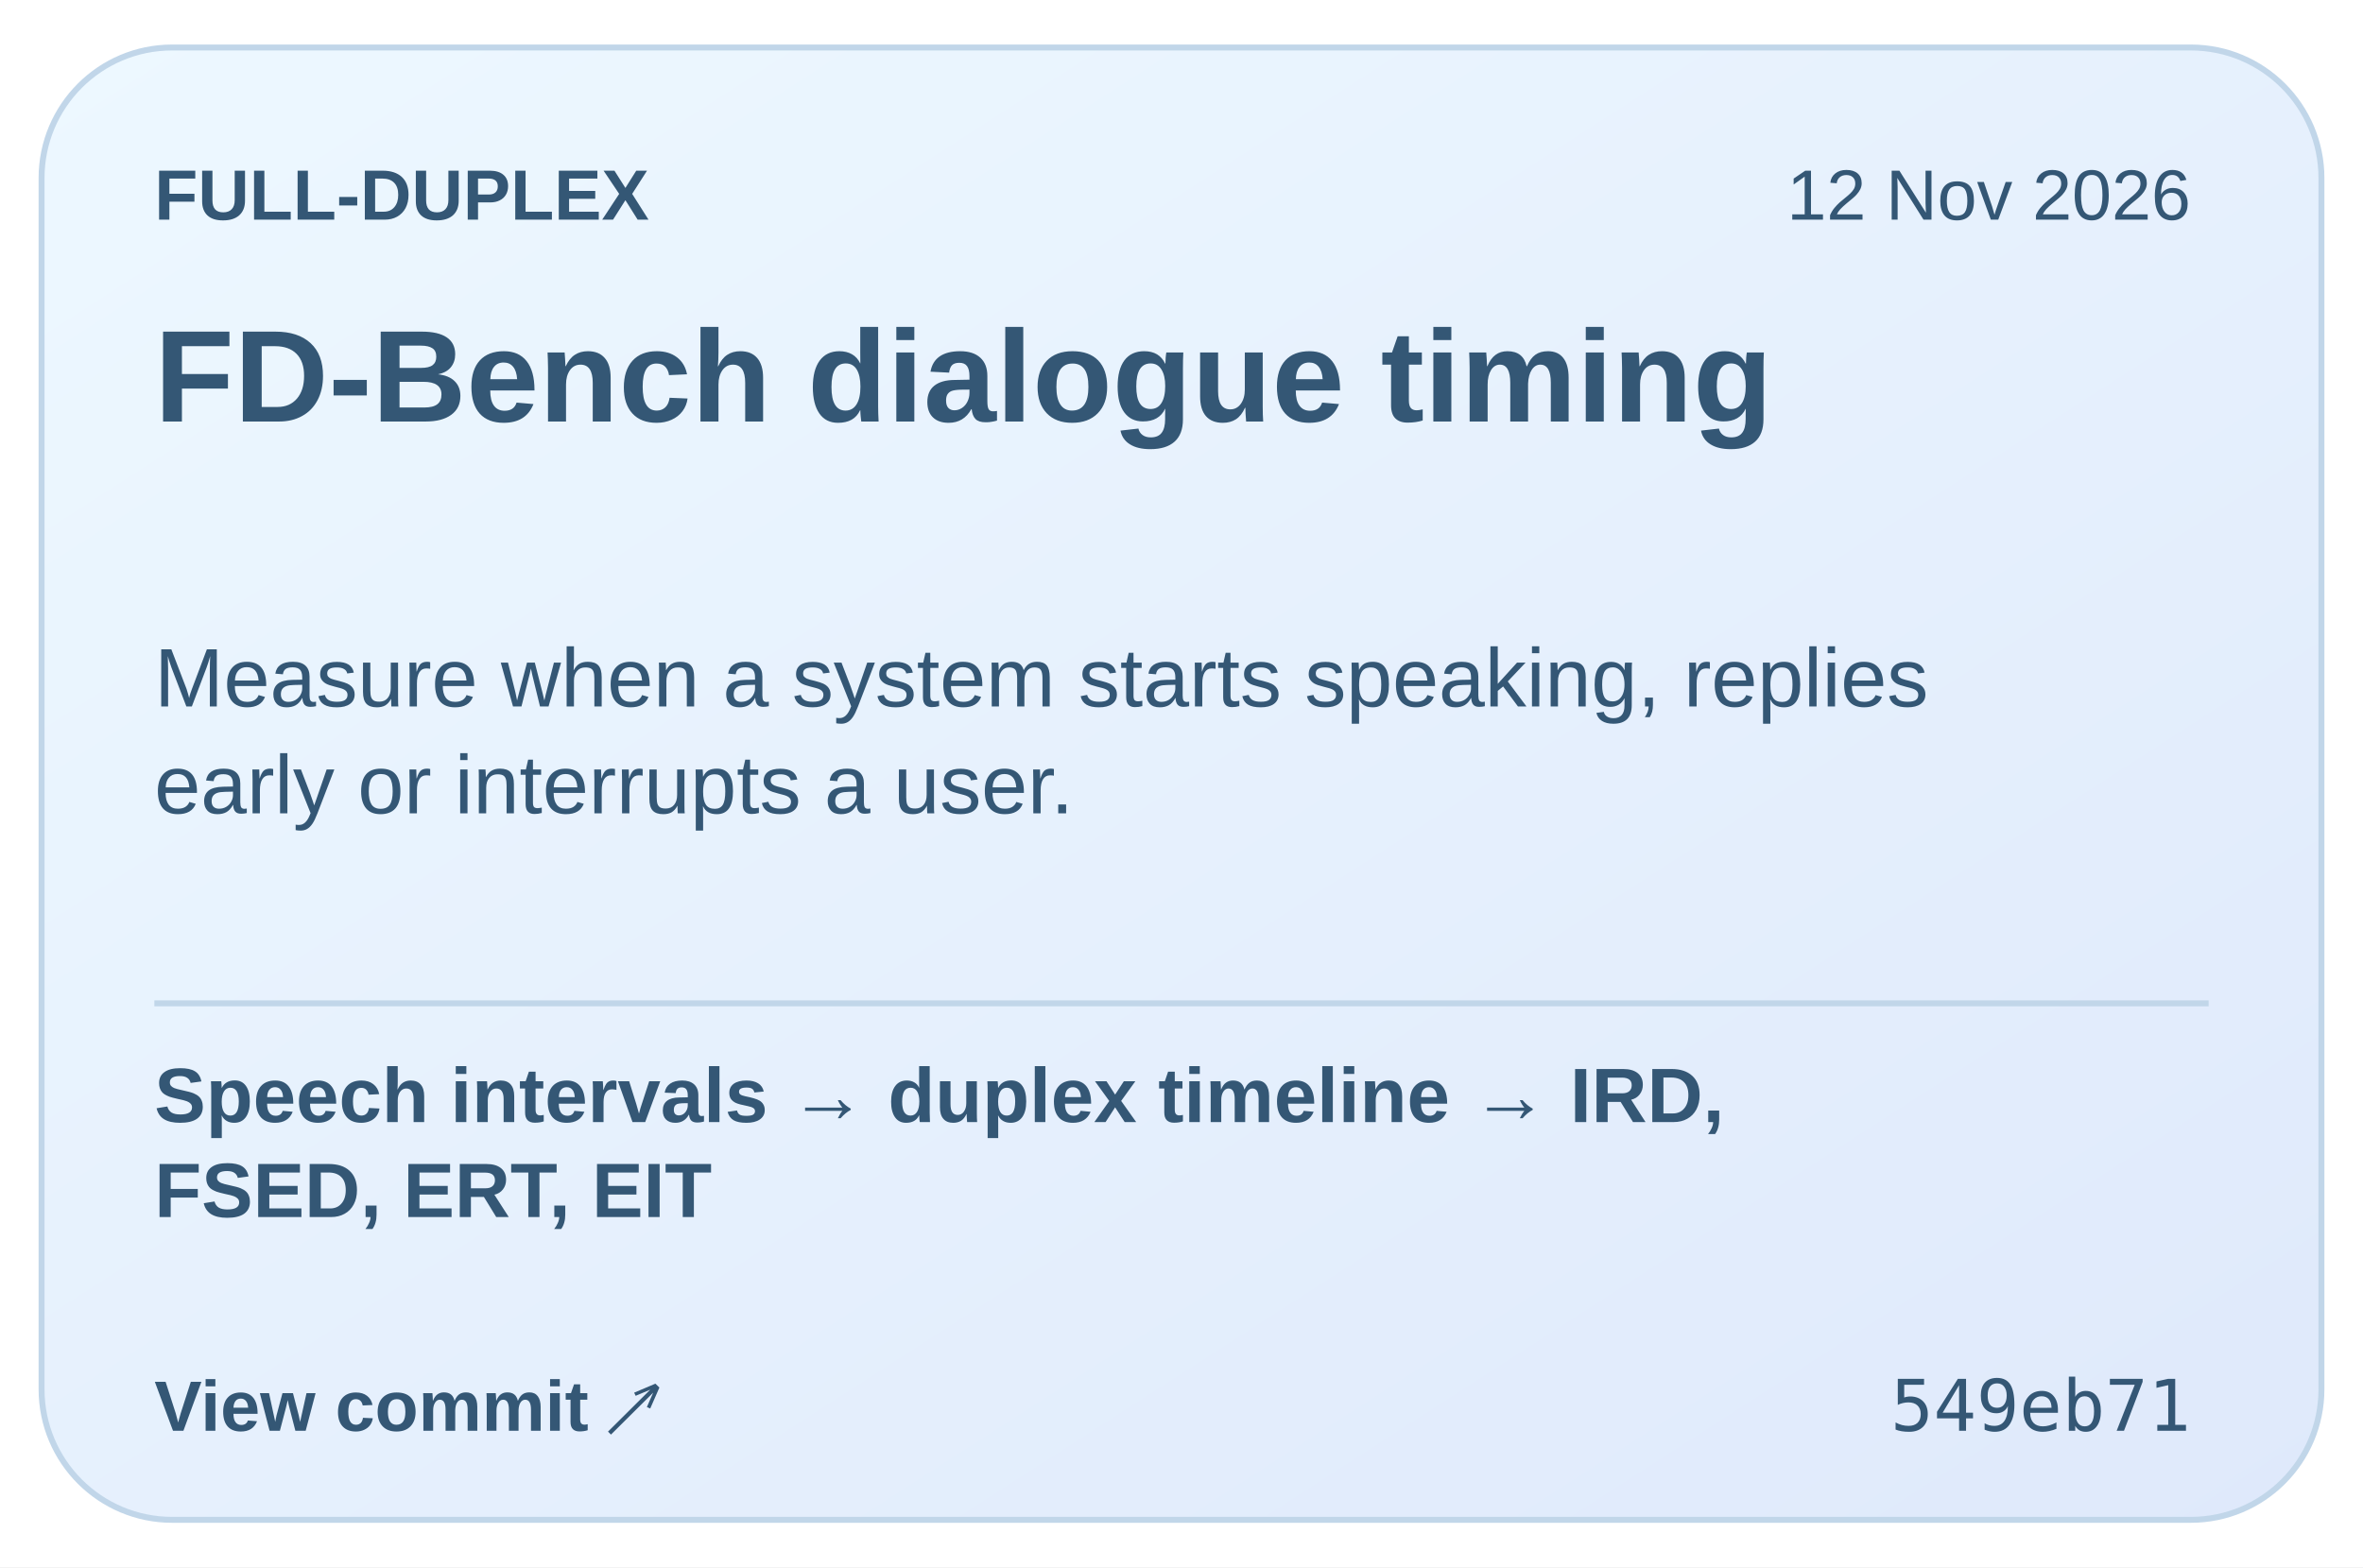
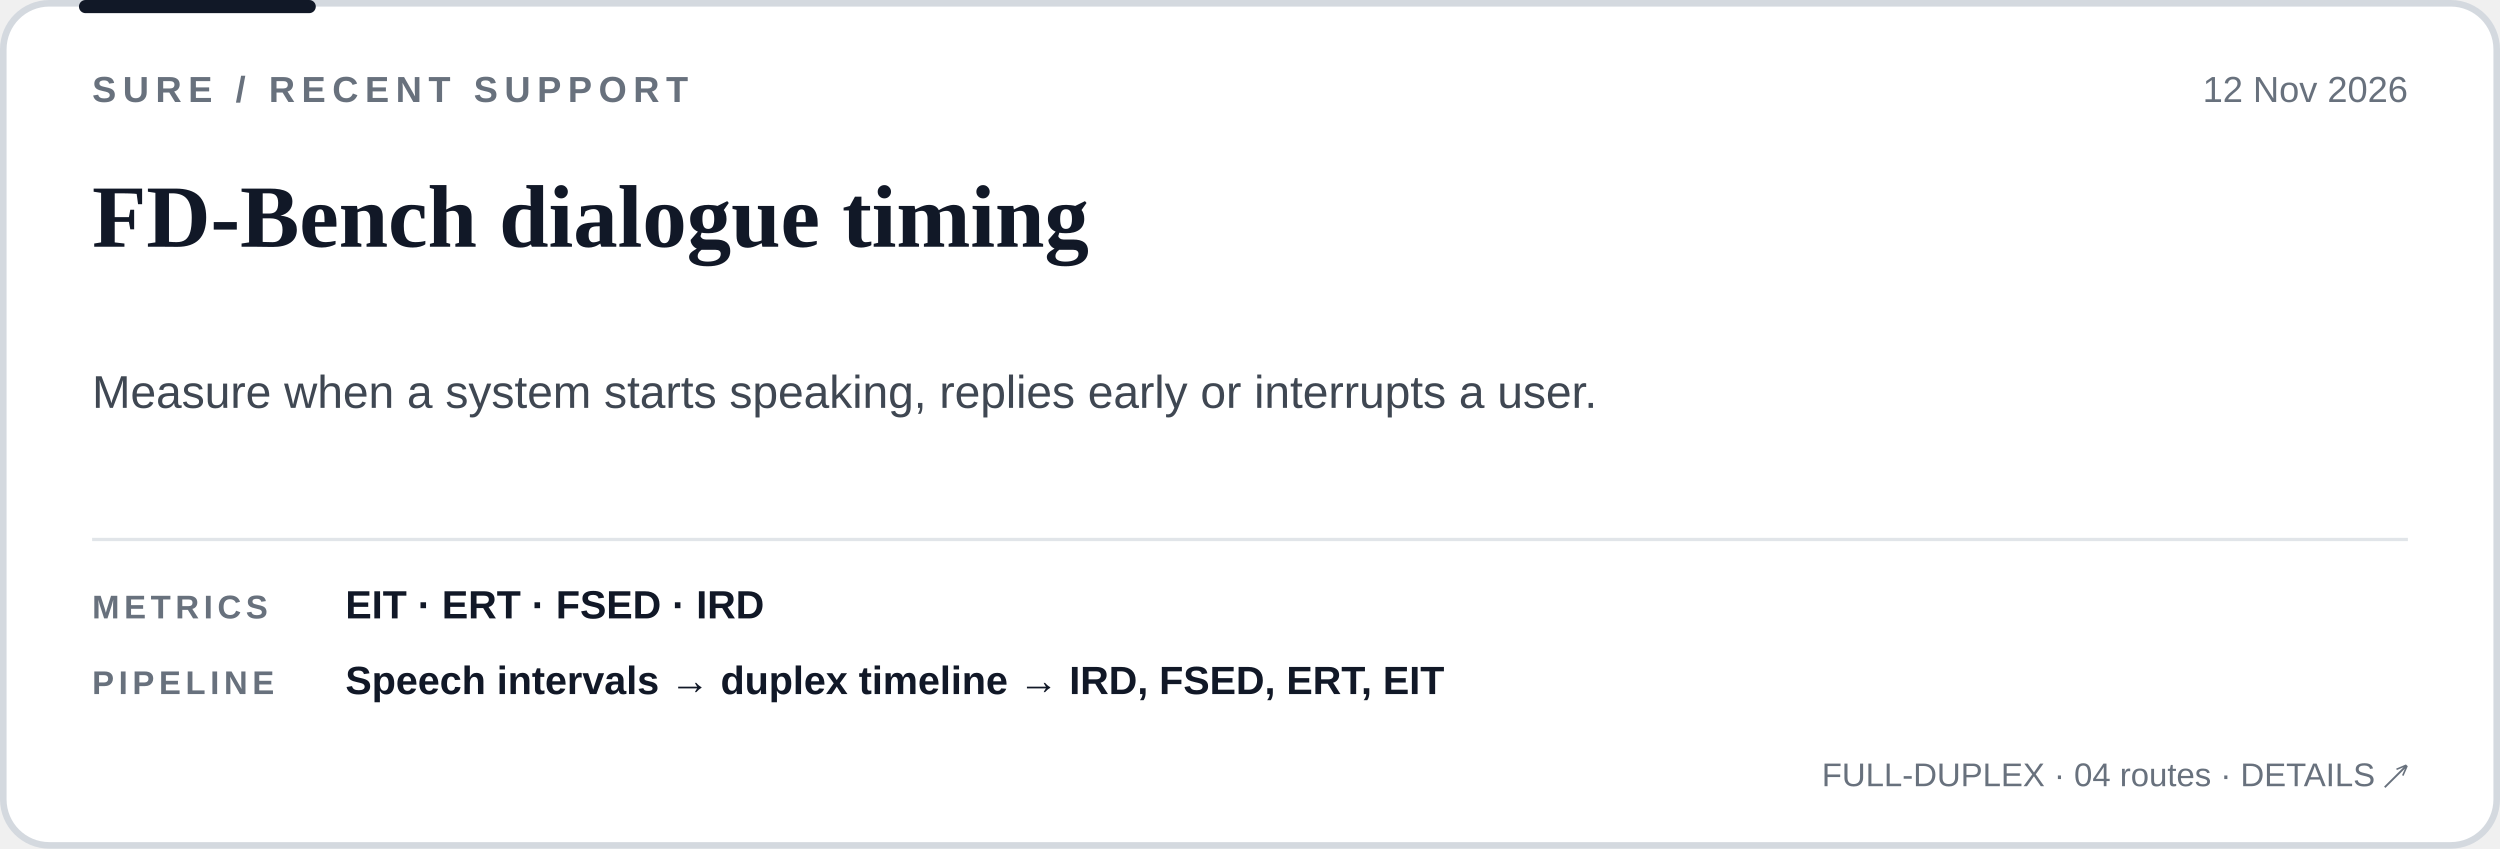
- <svg xmlns="http://www.w3.org/2000/svg" width="398" height="264" viewBox="0 0 398 264">
-   <defs>
-     <linearGradient id="wash" x2="1" y2="1">
-       <stop stop-color="#edf8ff" />
-       <stop offset="1" stop-color="#dfe9fb" />
-     </linearGradient>
-   </defs>
-   <rect width="398" height="264" fill="#fff" />
-   <rect x="7" y="8" width="384" height="248" rx="22" fill="url(#wash)" stroke="#c1d6e9" />
-   <g font-family="Arial, Helvetica, sans-serif" fill="#345775">
-     <text font-size="12" font-weight="700">
-       <tspan x="26" y="37">FULL-DUPLEX</tspan>
-     </text>
-     <text x="369" y="37" text-anchor="end" font-size="12">12 Nov 2026</text>
-     <text font-size="22" font-weight="700">
-       <tspan x="26" y="71">FD-Bench dialogue timing</tspan>
-     </text>
-     <text font-size="14">
-       <tspan x="26" y="119">Measure when a system starts speaking, replies</tspan>
-       <tspan x="26" y="137">early or interrupts a user.</tspan>
-     </text>
-     <path d="M26 169h346" stroke="#c1d6e9" />
-     <text font-size="13" font-weight="600">
-       <tspan x="26" y="189">Speech intervals → duplex timeline → IRD,</tspan>
-       <tspan x="26" y="205">FSED, ERT, EIT</tspan>
-     </text>
-     <text x="26" y="241" font-size="12" font-weight="700">View commit ↗</text>
-     <text x="369" y="241" text-anchor="end" font-size="12" font-family="monospace">549eb71</text>
+ <svg xmlns="http://www.w3.org/2000/svg" width="760" height="258" viewBox="0 0 760 258" role="img" aria-labelledby="title desc">
+   <rect x="1" y="1" width="758" height="256" rx="14" fill="#ffffff" stroke="#d4d9df" stroke-width="2" />
+   <rect x="24" y="0" width="72" height="4" rx="2" fill="#111827" />
+   <g font-family="Arial, Helvetica, sans-serif">
+     <text x="28" y="31" fill="#68717d" font-size="11" font-weight="700" letter-spacing="2">SURE / RECENT SUPPORT</text>
+     <text x="732" y="31" text-anchor="end" fill="#68717d" font-size="11">12 Nov 2026</text>
+     <text x="28" y="75" fill="#111827" font-family="Georgia,Times New Roman,serif" font-size="27" font-weight="700">FD-Bench dialogue timing</text>
+     <text x="28" y="124" fill="#3f4752" font-family="Arial,sans-serif" font-size="14" font-weight="400">Measure when a system starts speaking, replies early or interrupts a user.</text>
+     <line x1="28" y1="164" x2="732" y2="164" stroke="#e1e5e9" />
+     <text x="28" y="188" fill="#68717d" font-size="10" font-weight="700" letter-spacing="1.4">METRICS</text>
+     <text x="105" y="188" fill="#111827" font-size="12" font-weight="700">EIT · ERT · FSED · IRD</text>
+     <text x="28" y="211" fill="#68717d" font-size="10" font-weight="700" letter-spacing="1.4">PIPELINE</text>
+     <text x="105" y="211" fill="#111827" font-family="Arial,sans-serif" font-size="12" font-weight="600">Speech intervals → duplex timeline → IRD, FSED, ERT, EIT</text>
+     <text x="732" y="239" text-anchor="end" fill="#68717d" font-size="10">FULL-DUPLEX · 04 routes · DETAILS ↗</text>
  </g>
</svg>
